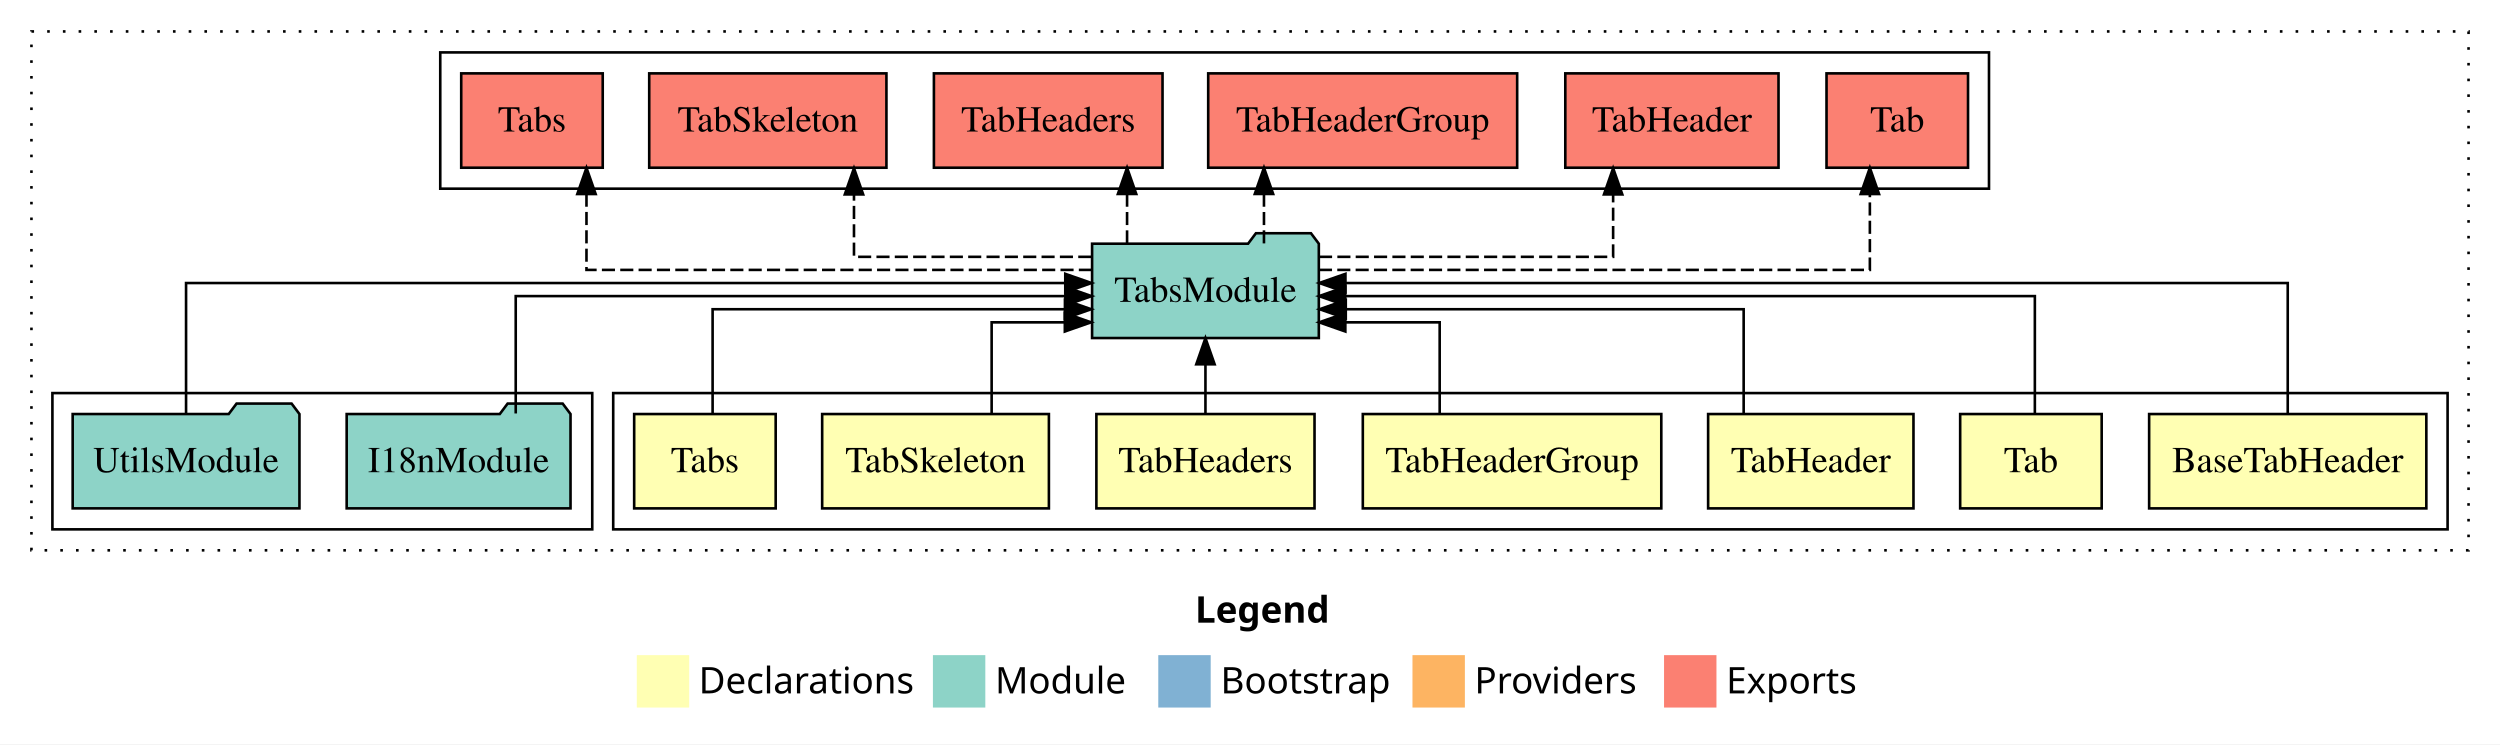
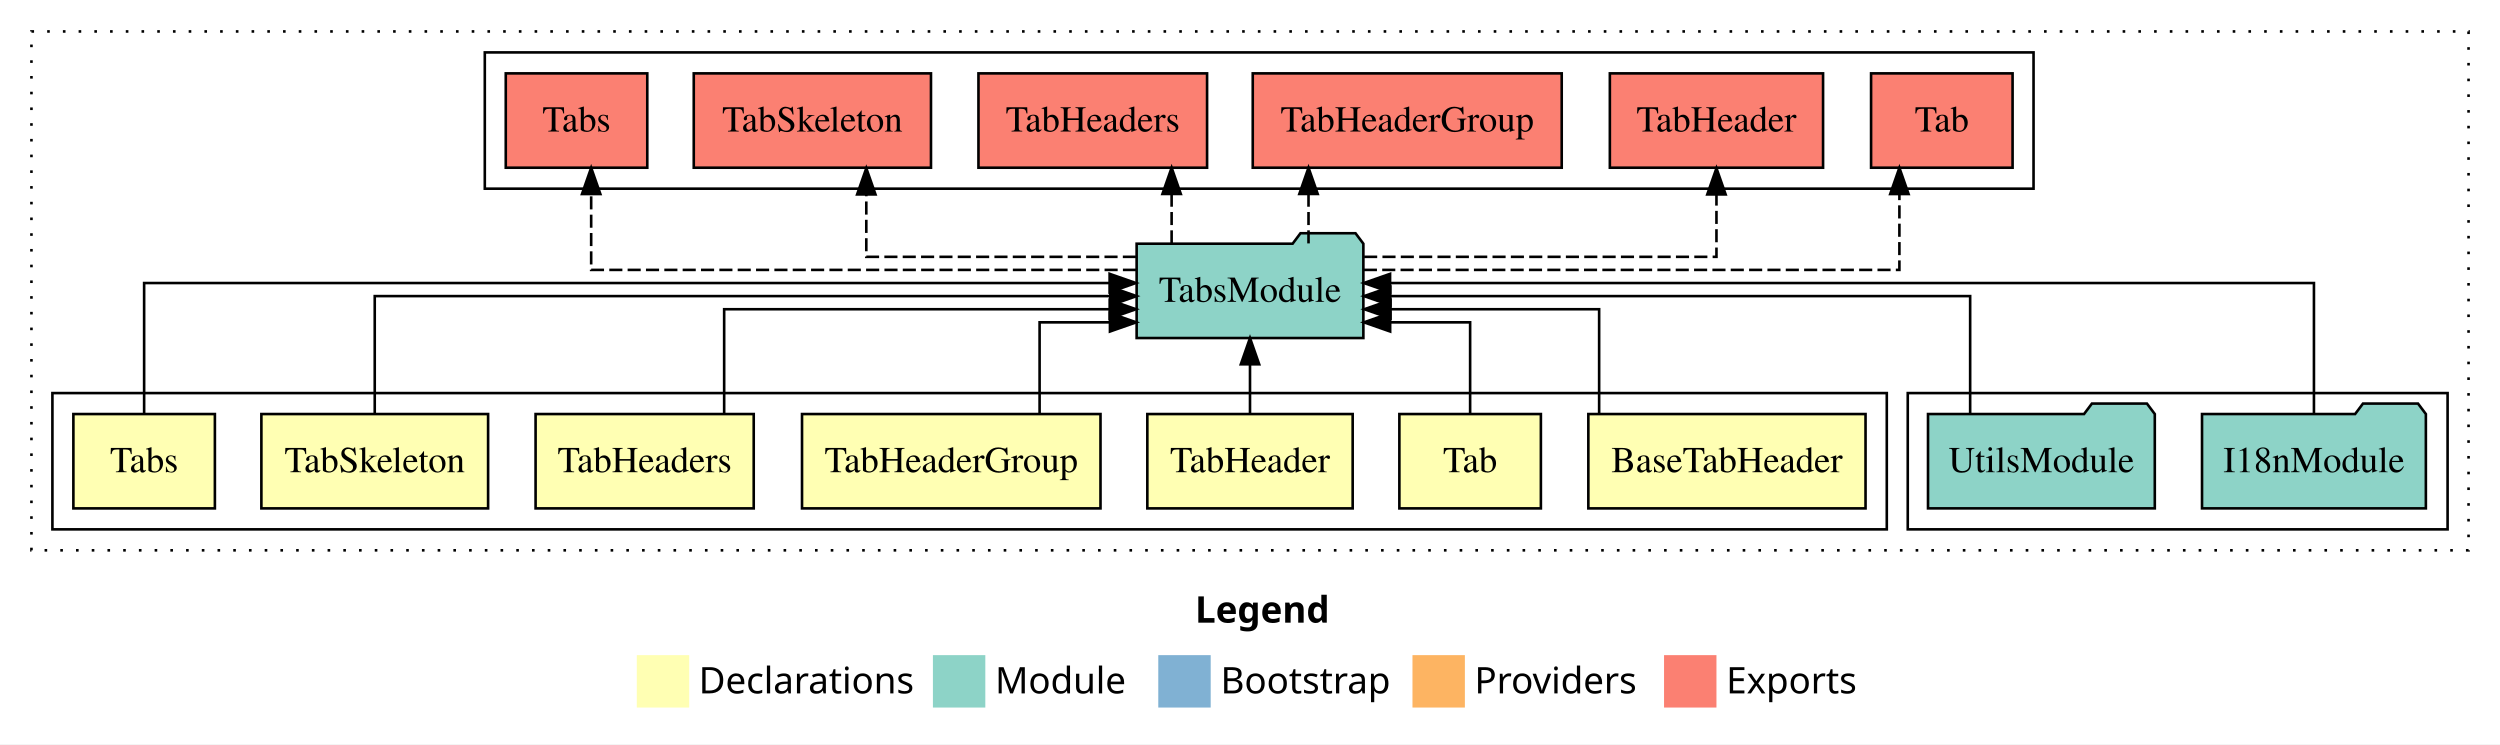
<svg xmlns="http://www.w3.org/2000/svg" width="954pt" height="284pt" viewBox="0.00 0.00 954.00 284.00">
  <g id="graph0" class="graph" transform="scale(1 1) rotate(0) translate(4 280)">
    <polygon fill="white" stroke="transparent" points="-4,4 -4,-280 950,-280 950,4 -4,4" />
    <text text-anchor="start" x="452.01" y="-42.4" font-family="Times-12" font-weight="bold" font-size="14.00">Legend</text>
    <polygon fill="#ffffb3" stroke="transparent" points="239,-10 239,-30 259,-30 259,-10 239,-10" />
    <text text-anchor="start" x="262.63" y="-15.4" font-family="Times-12" font-size="14.00">  Declarations</text>
    <polygon fill="#8dd3c7" stroke="transparent" points="352,-10 352,-30 372,-30 372,-10 352,-10" />
    <text text-anchor="start" x="375.73" y="-15.4" font-family="Times-12" font-size="14.00">  Module</text>
    <polygon fill="#80b1d3" stroke="transparent" points="438,-10 438,-30 458,-30 458,-10 438,-10" />
    <text text-anchor="start" x="461.78" y="-15.4" font-family="Times-12" font-size="14.00">  Bootstrap</text>
    <polygon fill="#fdb462" stroke="transparent" points="535,-10 535,-30 555,-30 555,-10 535,-10" />
    <text text-anchor="start" x="558.67" y="-15.4" font-family="Times-12" font-size="14.00">  Providers</text>
    <polygon fill="#fb8072" stroke="transparent" points="631,-10 631,-30 651,-30 651,-10 631,-10" />
    <text text-anchor="start" x="654.73" y="-15.4" font-family="Times-12" font-size="14.00">  Exports</text>
    <g id="clust1" class="cluster">
      <polygon fill="none" stroke="black" stroke-dasharray="1,5" points="8,-70 8,-268 938,-268 938,-70 8,-70" />
    </g>
-     <g id="clust2" class="cluster">
-       <polygon fill="none" stroke="black" points="230,-78 230,-130 930,-130 930,-78 230,-78" />
+     <g id="clust10" class="cluster">
+       <polygon fill="none" stroke="black" points="724,-78 724,-130 930,-130 930,-78 724,-78" />
    </g>
    <g id="clust11" class="cluster">
-       <polygon fill="none" stroke="black" points="164,-208 164,-260 755,-260 755,-208 164,-208" />
+       <polygon fill="none" stroke="black" points="181,-208 181,-260 772,-260 772,-208 181,-208" />
    </g>
-     <g id="clust10" class="cluster">
-       <polygon fill="none" stroke="black" points="16,-78 16,-130 222,-130 222,-78 16,-78" />
+     <g id="clust2" class="cluster">
+       <polygon fill="none" stroke="black" points="16,-78 16,-130 716,-130 716,-78 16,-78" />
    </g>
    <g id="node1" class="node">
-       <polygon fill="#ffffb3" stroke="black" points="921.89,-122 816.11,-122 816.11,-86 921.89,-86 921.89,-122" />
-       <text text-anchor="middle" x="869" y="-99.8" font-family="Times,serif" font-size="14.00">BaseTabHeader</text>
+       <polygon fill="#ffffb3" stroke="black" points="707.89,-122 602.11,-122 602.11,-86 707.89,-86 707.89,-122" />
+       <text text-anchor="middle" x="655" y="-99.8" font-family="Times,serif" font-size="14.00">BaseTabHeader</text>
    </g>
    <g id="node8" class="node">
-       <polygon fill="#8dd3c7" stroke="black" points="499.26,-187 496.26,-191 475.26,-191 472.26,-187 412.74,-187 412.74,-151 499.26,-151 499.26,-187" />
-       <text text-anchor="middle" x="456" y="-164.8" font-family="Times,serif" font-size="14.00">TabsModule</text>
+       <polygon fill="#8dd3c7" stroke="black" points="516.26,-187 513.26,-191 492.26,-191 489.26,-187 429.74,-187 429.74,-151 516.26,-151 516.26,-187" />
+       <text text-anchor="middle" x="473" y="-164.8" font-family="Times,serif" font-size="14.00">TabsModule</text>
    </g>
    <g id="edge1" class="edge">
-       <path fill="none" stroke="black" d="M869,-122.22C869,-142.37 869,-172 869,-172 869,-172 509.42,-172 509.42,-172" />
-       <polygon fill="black" stroke="black" points="509.42,-168.5 499.42,-172 509.42,-175.5 509.42,-168.5" />
+       <path fill="none" stroke="black" d="M606.23,-122.03C606.23,-139.06 606.23,-162 606.23,-162 606.23,-162 526.63,-162 526.63,-162" />
+       <polygon fill="black" stroke="black" points="526.63,-158.5 516.63,-162 526.63,-165.5 526.63,-158.5" />
    </g>
    <g id="node2" class="node">
-       <polygon fill="#ffffb3" stroke="black" points="798,-122 744,-122 744,-86 798,-86 798,-122" />
-       <text text-anchor="middle" x="771" y="-99.8" font-family="Times,serif" font-size="14.00">Tab</text>
+       <polygon fill="#ffffb3" stroke="black" points="584,-122 530,-122 530,-86 584,-86 584,-122" />
+       <text text-anchor="middle" x="557" y="-99.8" font-family="Times,serif" font-size="14.00">Tab</text>
    </g>
    <g id="edge2" class="edge">
-       <path fill="none" stroke="black" d="M772.5,-122.22C772.5,-140.83 772.5,-167 772.5,-167 772.5,-167 509.34,-167 509.34,-167" />
-       <polygon fill="black" stroke="black" points="509.34,-163.5 499.34,-167 509.34,-170.5 509.34,-163.5" />
+       <path fill="none" stroke="black" d="M557,-122.24C557,-137.57 557,-157 557,-157 557,-157 526.48,-157 526.48,-157" />
+       <polygon fill="black" stroke="black" points="526.48,-153.5 516.48,-157 526.48,-160.5 526.48,-153.5" />
    </g>
    <g id="node3" class="node">
-       <polygon fill="#ffffb3" stroke="black" points="726.18,-122 647.82,-122 647.82,-86 726.18,-86 726.18,-122" />
-       <text text-anchor="middle" x="687" y="-99.8" font-family="Times,serif" font-size="14.00">TabHeader</text>
+       <polygon fill="#ffffb3" stroke="black" points="512.18,-122 433.82,-122 433.82,-86 512.18,-86 512.18,-122" />
+       <text text-anchor="middle" x="473" y="-99.8" font-family="Times,serif" font-size="14.00">TabHeader</text>
    </g>
    <g id="edge3" class="edge">
-       <path fill="none" stroke="black" d="M661.38,-122.03C661.38,-139.06 661.38,-162 661.38,-162 661.38,-162 509.55,-162 509.55,-162" />
-       <polygon fill="black" stroke="black" points="509.55,-158.5 499.55,-162 509.55,-165.5 509.55,-158.5" />
+       <path fill="none" stroke="black" d="M473,-122.11C473,-122.11 473,-140.99 473,-140.99" />
+       <polygon fill="black" stroke="black" points="469.5,-140.99 473,-150.99 476.5,-140.99 469.5,-140.99" />
    </g>
    <g id="node4" class="node">
-       <polygon fill="#ffffb3" stroke="black" points="629.95,-122 516.05,-122 516.05,-86 629.95,-86 629.95,-122" />
-       <text text-anchor="middle" x="573" y="-99.8" font-family="Times,serif" font-size="14.00">TabHeaderGroup</text>
+       <polygon fill="#ffffb3" stroke="black" points="415.95,-122 302.05,-122 302.05,-86 415.95,-86 415.95,-122" />
+       <text text-anchor="middle" x="359" y="-99.8" font-family="Times,serif" font-size="14.00">TabHeaderGroup</text>
    </g>
    <g id="edge4" class="edge">
-       <path fill="none" stroke="black" d="M545.38,-122.24C545.38,-137.57 545.38,-157 545.38,-157 545.38,-157 509.38,-157 509.38,-157" />
-       <polygon fill="black" stroke="black" points="509.38,-153.5 499.38,-157 509.38,-160.5 509.38,-153.5" />
+       <path fill="none" stroke="black" d="M392.71,-122.24C392.71,-137.57 392.71,-157 392.71,-157 392.71,-157 419.56,-157 419.56,-157" />
+       <polygon fill="black" stroke="black" points="419.56,-160.5 429.56,-157 419.56,-153.5 419.56,-160.5" />
    </g>
    <g id="node5" class="node">
-       <polygon fill="#ffffb3" stroke="black" points="497.62,-122 414.38,-122 414.38,-86 497.62,-86 497.62,-122" />
-       <text text-anchor="middle" x="456" y="-99.8" font-family="Times,serif" font-size="14.00">TabHeaders</text>
+       <polygon fill="#ffffb3" stroke="black" points="283.62,-122 200.38,-122 200.38,-86 283.62,-86 283.62,-122" />
+       <text text-anchor="middle" x="242" y="-99.8" font-family="Times,serif" font-size="14.00">TabHeaders</text>
    </g>
    <g id="edge5" class="edge">
-       <path fill="none" stroke="black" d="M456,-122.11C456,-122.11 456,-140.99 456,-140.99" />
-       <polygon fill="black" stroke="black" points="452.5,-140.99 456,-150.99 459.5,-140.99 452.5,-140.99" />
+       <path fill="none" stroke="black" d="M272.34,-122.03C272.34,-139.06 272.34,-162 272.34,-162 272.34,-162 419.46,-162 419.46,-162" />
+       <polygon fill="black" stroke="black" points="419.46,-165.5 429.46,-162 419.46,-158.5 419.46,-165.5" />
    </g>
    <g id="node6" class="node">
-       <polygon fill="#ffffb3" stroke="black" points="396.26,-122 309.74,-122 309.74,-86 396.26,-86 396.26,-122" />
-       <text text-anchor="middle" x="353" y="-99.8" font-family="Times,serif" font-size="14.00">TabSkeleton</text>
+       <polygon fill="#ffffb3" stroke="black" points="182.26,-122 95.74,-122 95.74,-86 182.26,-86 182.26,-122" />
+       <text text-anchor="middle" x="139" y="-99.8" font-family="Times,serif" font-size="14.00">TabSkeleton</text>
    </g>
    <g id="edge6" class="edge">
-       <path fill="none" stroke="black" d="M374.41,-122.24C374.41,-137.57 374.41,-157 374.41,-157 374.41,-157 402.34,-157 402.34,-157" />
-       <polygon fill="black" stroke="black" points="402.34,-160.5 412.34,-157 402.34,-153.5 402.34,-160.5" />
+       <path fill="none" stroke="black" d="M139,-122.22C139,-140.83 139,-167 139,-167 139,-167 419.68,-167 419.68,-167" />
+       <polygon fill="black" stroke="black" points="419.68,-170.5 429.68,-167 419.68,-163.5 419.68,-170.5" />
    </g>
    <g id="node7" class="node">
-       <polygon fill="#ffffb3" stroke="black" points="292,-122 238,-122 238,-86 292,-86 292,-122" />
-       <text text-anchor="middle" x="265" y="-99.8" font-family="Times,serif" font-size="14.00">Tabs</text>
+       <polygon fill="#ffffb3" stroke="black" points="78,-122 24,-122 24,-86 78,-86 78,-122" />
+       <text text-anchor="middle" x="51" y="-99.8" font-family="Times,serif" font-size="14.00">Tabs</text>
    </g>
    <g id="edge7" class="edge">
-       <path fill="none" stroke="black" d="M267.93,-122.03C267.93,-139.06 267.93,-162 267.93,-162 267.93,-162 402.38,-162 402.38,-162" />
-       <polygon fill="black" stroke="black" points="402.38,-165.5 412.38,-162 402.38,-158.5 402.38,-165.5" />
+       <path fill="none" stroke="black" d="M51,-122.22C51,-142.37 51,-172 51,-172 51,-172 419.43,-172 419.43,-172" />
+       <polygon fill="black" stroke="black" points="419.43,-175.5 429.43,-172 419.43,-168.5 419.43,-175.5" />
    </g>
    <g id="node11" class="node">
-       <polygon fill="#fb8072" stroke="black" points="747,-252 693,-252 693,-216 747,-216 747,-252" />
-       <text text-anchor="middle" x="720" y="-229.8" font-family="Times,serif" font-size="14.00">Tab </text>
+       <polygon fill="#fb8072" stroke="black" points="764,-252 710,-252 710,-216 764,-216 764,-252" />
+       <text text-anchor="middle" x="737" y="-229.8" font-family="Times,serif" font-size="14.00">Tab </text>
    </g>
    <g id="edge10" class="edge">
-       <path fill="none" stroke="black" stroke-dasharray="5,2" d="M499.3,-177C571.71,-177 709.54,-177 709.54,-177 709.54,-177 709.54,-205.96 709.54,-205.96" />
-       <polygon fill="black" stroke="black" points="706.04,-205.96 709.54,-215.96 713.04,-205.96 706.04,-205.96" />
+       <path fill="none" stroke="black" stroke-dasharray="5,2" d="M516.45,-177C587.52,-177 720.81,-177 720.81,-177 720.81,-177 720.81,-205.96 720.81,-205.96" />
+       <polygon fill="black" stroke="black" points="717.31,-205.96 720.81,-215.96 724.31,-205.96 717.31,-205.96" />
    </g>
    <g id="node12" class="node">
-       <polygon fill="#fb8072" stroke="black" points="674.68,-252 593.32,-252 593.32,-216 674.68,-216 674.68,-252" />
-       <text text-anchor="middle" x="634" y="-229.8" font-family="Times,serif" font-size="14.00">TabHeader </text>
+       <polygon fill="#fb8072" stroke="black" points="691.68,-252 610.32,-252 610.32,-216 691.68,-216 691.68,-252" />
+       <text text-anchor="middle" x="651" y="-229.8" font-family="Times,serif" font-size="14.00">TabHeader </text>
    </g>
    <g id="edge11" class="edge">
-       <path fill="none" stroke="black" stroke-dasharray="5,2" d="M499.33,-182C545.36,-182 611.57,-182 611.57,-182 611.57,-182 611.57,-205.81 611.57,-205.81" />
-       <polygon fill="black" stroke="black" points="608.07,-205.81 611.57,-215.81 615.07,-205.81 608.07,-205.81" />
+       <path fill="none" stroke="black" stroke-dasharray="5,2" d="M516.54,-182C569.24,-182 651,-182 651,-182 651,-182 651,-205.81 651,-205.81" />
+       <polygon fill="black" stroke="black" points="647.5,-205.81 651,-215.81 654.5,-205.81 647.5,-205.81" />
    </g>
    <g id="node13" class="node">
-       <polygon fill="#fb8072" stroke="black" points="574.95,-252 457.05,-252 457.05,-216 574.95,-216 574.95,-252" />
-       <text text-anchor="middle" x="516" y="-229.8" font-family="Times,serif" font-size="14.00">TabHeaderGroup </text>
+       <polygon fill="#fb8072" stroke="black" points="591.95,-252 474.05,-252 474.05,-216 591.95,-216 591.95,-252" />
+       <text text-anchor="middle" x="533" y="-229.8" font-family="Times,serif" font-size="14.00">TabHeaderGroup </text>
    </g>
    <g id="edge12" class="edge">
-       <path fill="none" stroke="black" stroke-dasharray="5,2" d="M478.33,-187.11C478.33,-187.11 478.33,-205.99 478.33,-205.99" />
-       <polygon fill="black" stroke="black" points="474.83,-205.99 478.33,-215.99 481.83,-205.99 474.83,-205.99" />
+       <path fill="none" stroke="black" stroke-dasharray="5,2" d="M495.33,-187.11C495.33,-187.11 495.33,-205.99 495.33,-205.99" />
+       <polygon fill="black" stroke="black" points="491.83,-205.99 495.33,-215.99 498.83,-205.99 491.83,-205.99" />
    </g>
    <g id="node14" class="node">
-       <polygon fill="#fb8072" stroke="black" points="439.62,-252 352.38,-252 352.38,-216 439.62,-216 439.62,-252" />
-       <text text-anchor="middle" x="396" y="-229.8" font-family="Times,serif" font-size="14.00">TabHeaders </text>
+       <polygon fill="#fb8072" stroke="black" points="456.62,-252 369.38,-252 369.38,-216 456.62,-216 456.62,-252" />
+       <text text-anchor="middle" x="413" y="-229.8" font-family="Times,serif" font-size="14.00">TabHeaders </text>
    </g>
    <g id="edge13" class="edge">
-       <path fill="none" stroke="black" stroke-dasharray="5,2" d="M426.09,-187.11C426.09,-187.11 426.09,-205.99 426.09,-205.99" />
-       <polygon fill="black" stroke="black" points="422.59,-205.99 426.09,-215.99 429.59,-205.99 422.59,-205.99" />
+       <path fill="none" stroke="black" stroke-dasharray="5,2" d="M443.09,-187.11C443.09,-187.11 443.09,-205.99 443.09,-205.99" />
+       <polygon fill="black" stroke="black" points="439.59,-205.99 443.09,-215.99 446.59,-205.99 439.59,-205.99" />
    </g>
    <g id="node15" class="node">
-       <polygon fill="#fb8072" stroke="black" points="334.26,-252 243.74,-252 243.74,-216 334.26,-216 334.26,-252" />
-       <text text-anchor="middle" x="289" y="-229.8" font-family="Times,serif" font-size="14.00">TabSkeleton </text>
+       <polygon fill="#fb8072" stroke="black" points="351.26,-252 260.74,-252 260.74,-216 351.26,-216 351.26,-252" />
+       <text text-anchor="middle" x="306" y="-229.8" font-family="Times,serif" font-size="14.00">TabSkeleton </text>
    </g>
    <g id="edge14" class="edge">
-       <path fill="none" stroke="black" stroke-dasharray="5,2" d="M412.45,-182C373.29,-182 321.88,-182 321.88,-182 321.88,-182 321.88,-205.81 321.88,-205.81" />
-       <polygon fill="black" stroke="black" points="318.38,-205.81 321.88,-215.81 325.38,-205.81 318.38,-205.81" />
+       <path fill="none" stroke="black" stroke-dasharray="5,2" d="M429.47,-182C386.3,-182 326.58,-182 326.58,-182 326.58,-182 326.58,-205.81 326.58,-205.81" />
+       <polygon fill="black" stroke="black" points="323.08,-205.81 326.58,-215.81 330.08,-205.81 323.08,-205.81" />
    </g>
    <g id="node16" class="node">
-       <polygon fill="#fb8072" stroke="black" points="226,-252 172,-252 172,-216 226,-216 226,-252" />
-       <text text-anchor="middle" x="199" y="-229.8" font-family="Times,serif" font-size="14.00">Tabs </text>
+       <polygon fill="#fb8072" stroke="black" points="243,-252 189,-252 189,-216 243,-216 243,-252" />
+       <text text-anchor="middle" x="216" y="-229.8" font-family="Times,serif" font-size="14.00">Tabs </text>
    </g>
    <g id="edge15" class="edge">
-       <path fill="none" stroke="black" stroke-dasharray="5,2" d="M412.68,-177C344.49,-177 219.8,-177 219.8,-177 219.8,-177 219.8,-205.96 219.8,-205.96" />
-       <polygon fill="black" stroke="black" points="216.3,-205.96 219.8,-215.96 223.3,-205.96 216.3,-205.96" />
+       <path fill="none" stroke="black" stroke-dasharray="5,2" d="M429.5,-177C357.54,-177 221.59,-177 221.59,-177 221.59,-177 221.59,-205.96 221.59,-205.96" />
+       <polygon fill="black" stroke="black" points="218.09,-205.96 221.59,-215.96 225.09,-205.96 218.09,-205.96" />
    </g>
    <g id="node9" class="node">
-       <polygon fill="#8dd3c7" stroke="black" points="213.71,-122 210.71,-126 189.71,-126 186.71,-122 128.29,-122 128.29,-86 213.71,-86 213.71,-122" />
-       <text text-anchor="middle" x="171" y="-99.8" font-family="Times,serif" font-size="14.00">I18nModule</text>
+       <polygon fill="#8dd3c7" stroke="black" points="921.71,-122 918.71,-126 897.71,-126 894.71,-122 836.29,-122 836.29,-86 921.71,-86 921.71,-122" />
+       <text text-anchor="middle" x="879" y="-99.8" font-family="Times,serif" font-size="14.00">I18nModule</text>
    </g>
    <g id="edge8" class="edge">
-       <path fill="none" stroke="black" d="M192.8,-122.22C192.8,-140.83 192.8,-167 192.8,-167 192.8,-167 402.54,-167 402.54,-167" />
-       <polygon fill="black" stroke="black" points="402.54,-170.5 412.54,-167 402.54,-163.5 402.54,-170.5" />
+       <path fill="none" stroke="black" d="M879,-122.22C879,-142.37 879,-172 879,-172 879,-172 526.45,-172 526.45,-172" />
+       <polygon fill="black" stroke="black" points="526.45,-168.5 516.45,-172 526.45,-175.5 526.45,-168.5" />
    </g>
    <g id="node10" class="node">
-       <polygon fill="#8dd3c7" stroke="black" points="110.27,-122 107.27,-126 86.27,-126 83.27,-122 23.73,-122 23.73,-86 110.27,-86 110.27,-122" />
-       <text text-anchor="middle" x="67" y="-99.8" font-family="Times,serif" font-size="14.00">UtilsModule</text>
+       <polygon fill="#8dd3c7" stroke="black" points="818.27,-122 815.27,-126 794.27,-126 791.27,-122 731.73,-122 731.73,-86 818.27,-86 818.27,-122" />
+       <text text-anchor="middle" x="775" y="-99.8" font-family="Times,serif" font-size="14.00">UtilsModule</text>
    </g>
    <g id="edge9" class="edge">
-       <path fill="none" stroke="black" d="M67,-122.22C67,-142.37 67,-172 67,-172 67,-172 402.51,-172 402.51,-172" />
-       <polygon fill="black" stroke="black" points="402.51,-175.5 412.51,-172 402.51,-168.5 402.51,-175.5" />
+       <path fill="none" stroke="black" d="M747.81,-122.22C747.81,-140.83 747.81,-167 747.81,-167 747.81,-167 526.54,-167 526.54,-167" />
+       <polygon fill="black" stroke="black" points="526.54,-163.5 516.54,-167 526.54,-170.5 526.54,-163.5" />
    </g>
  </g>
</svg>
